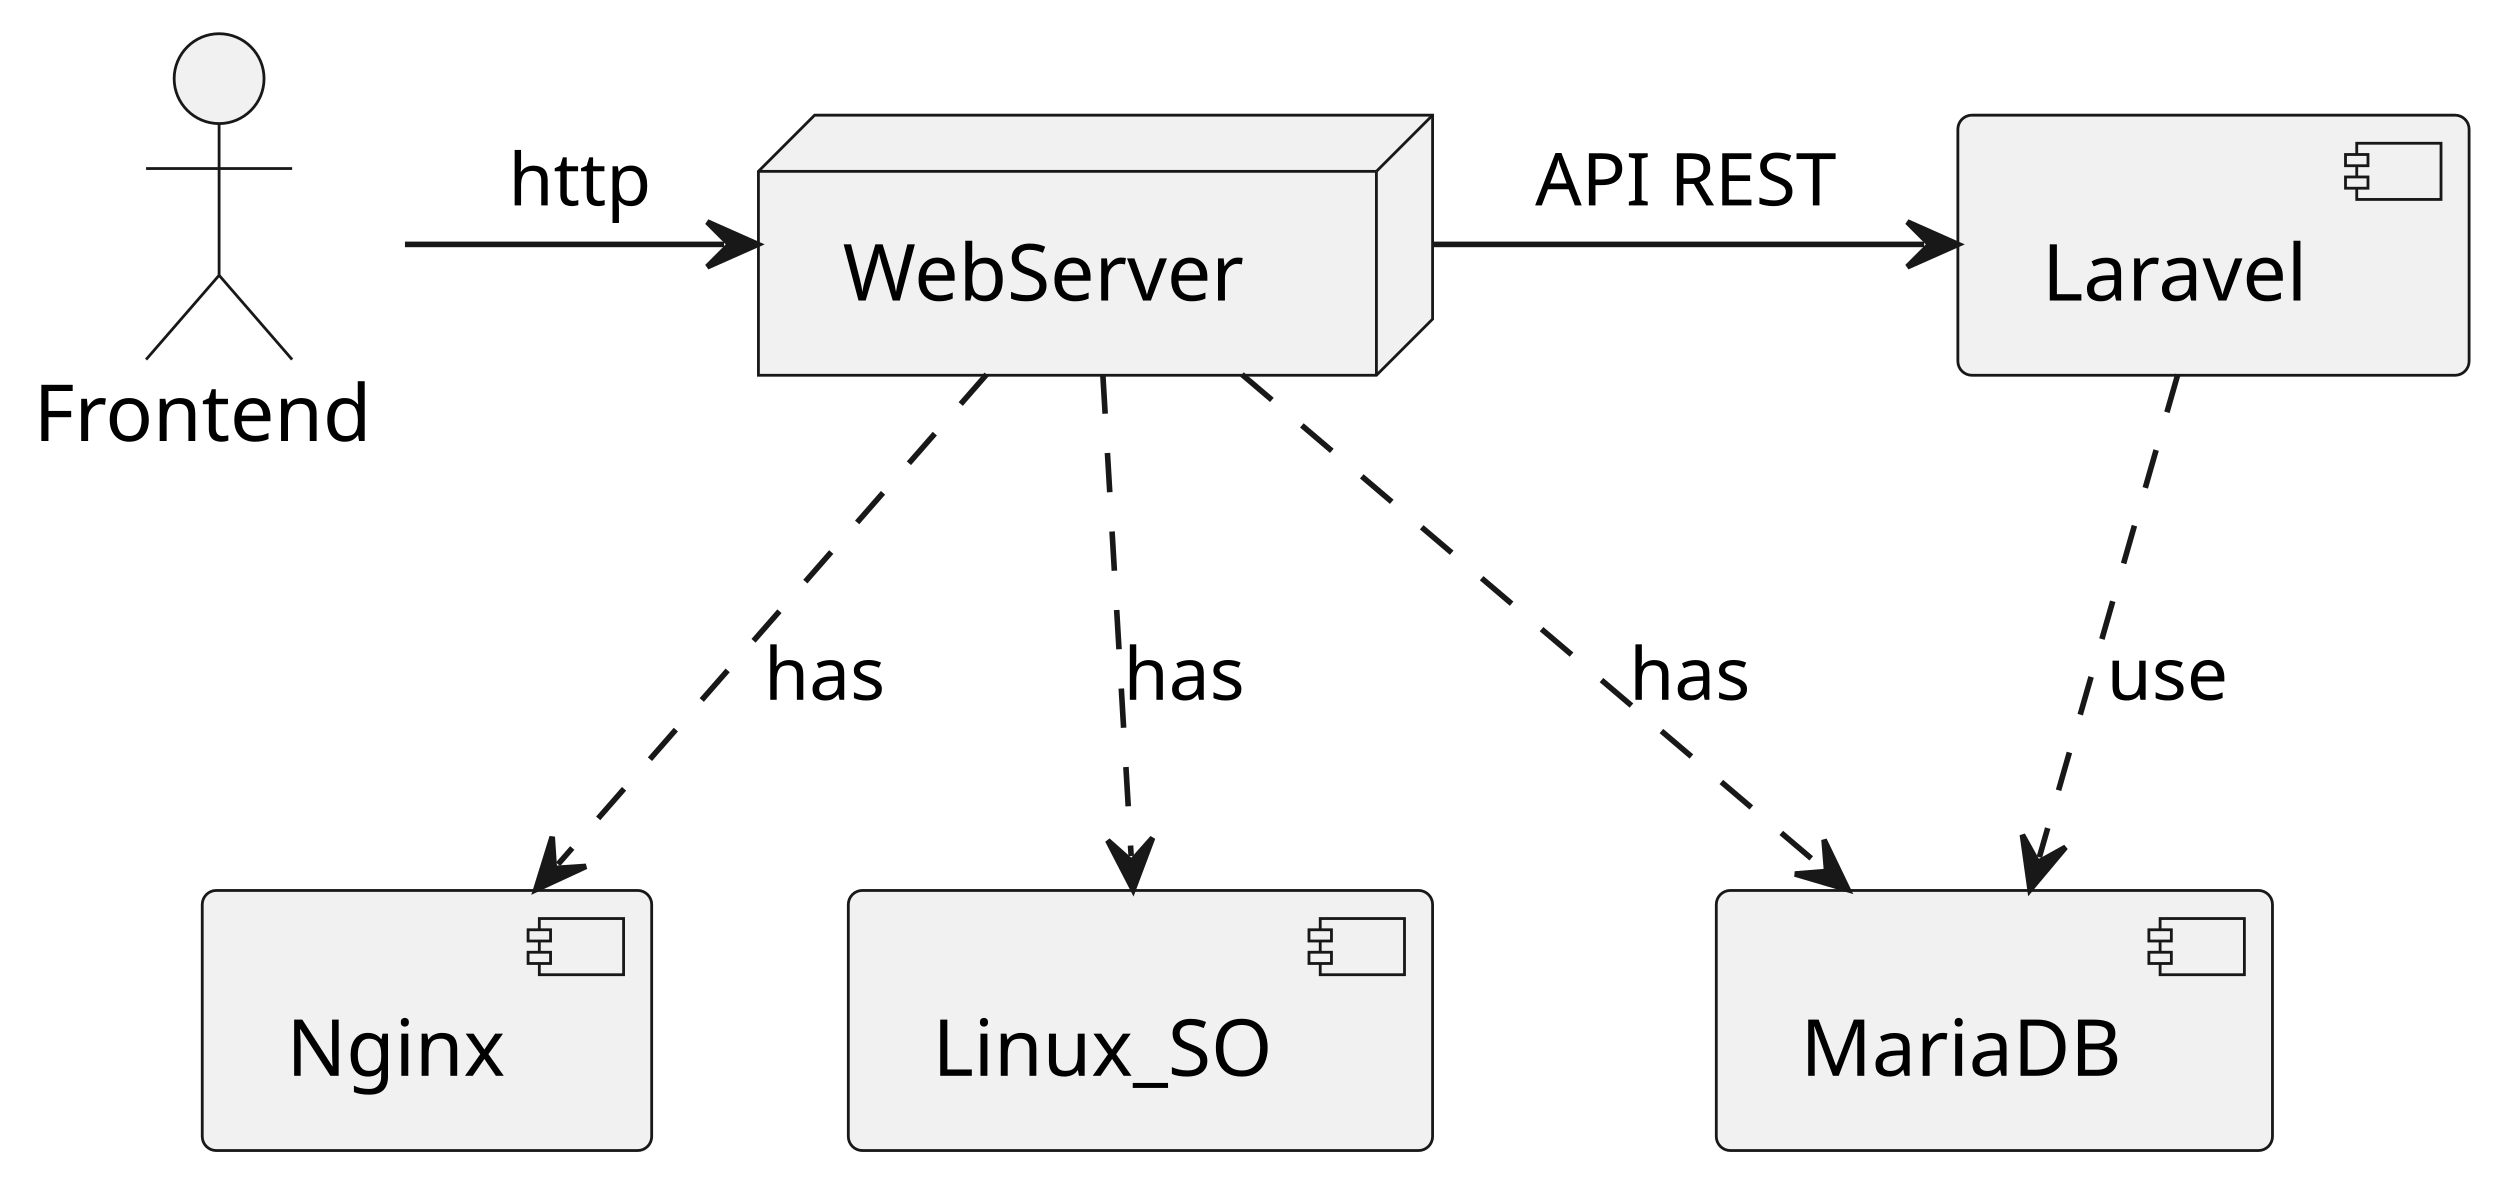
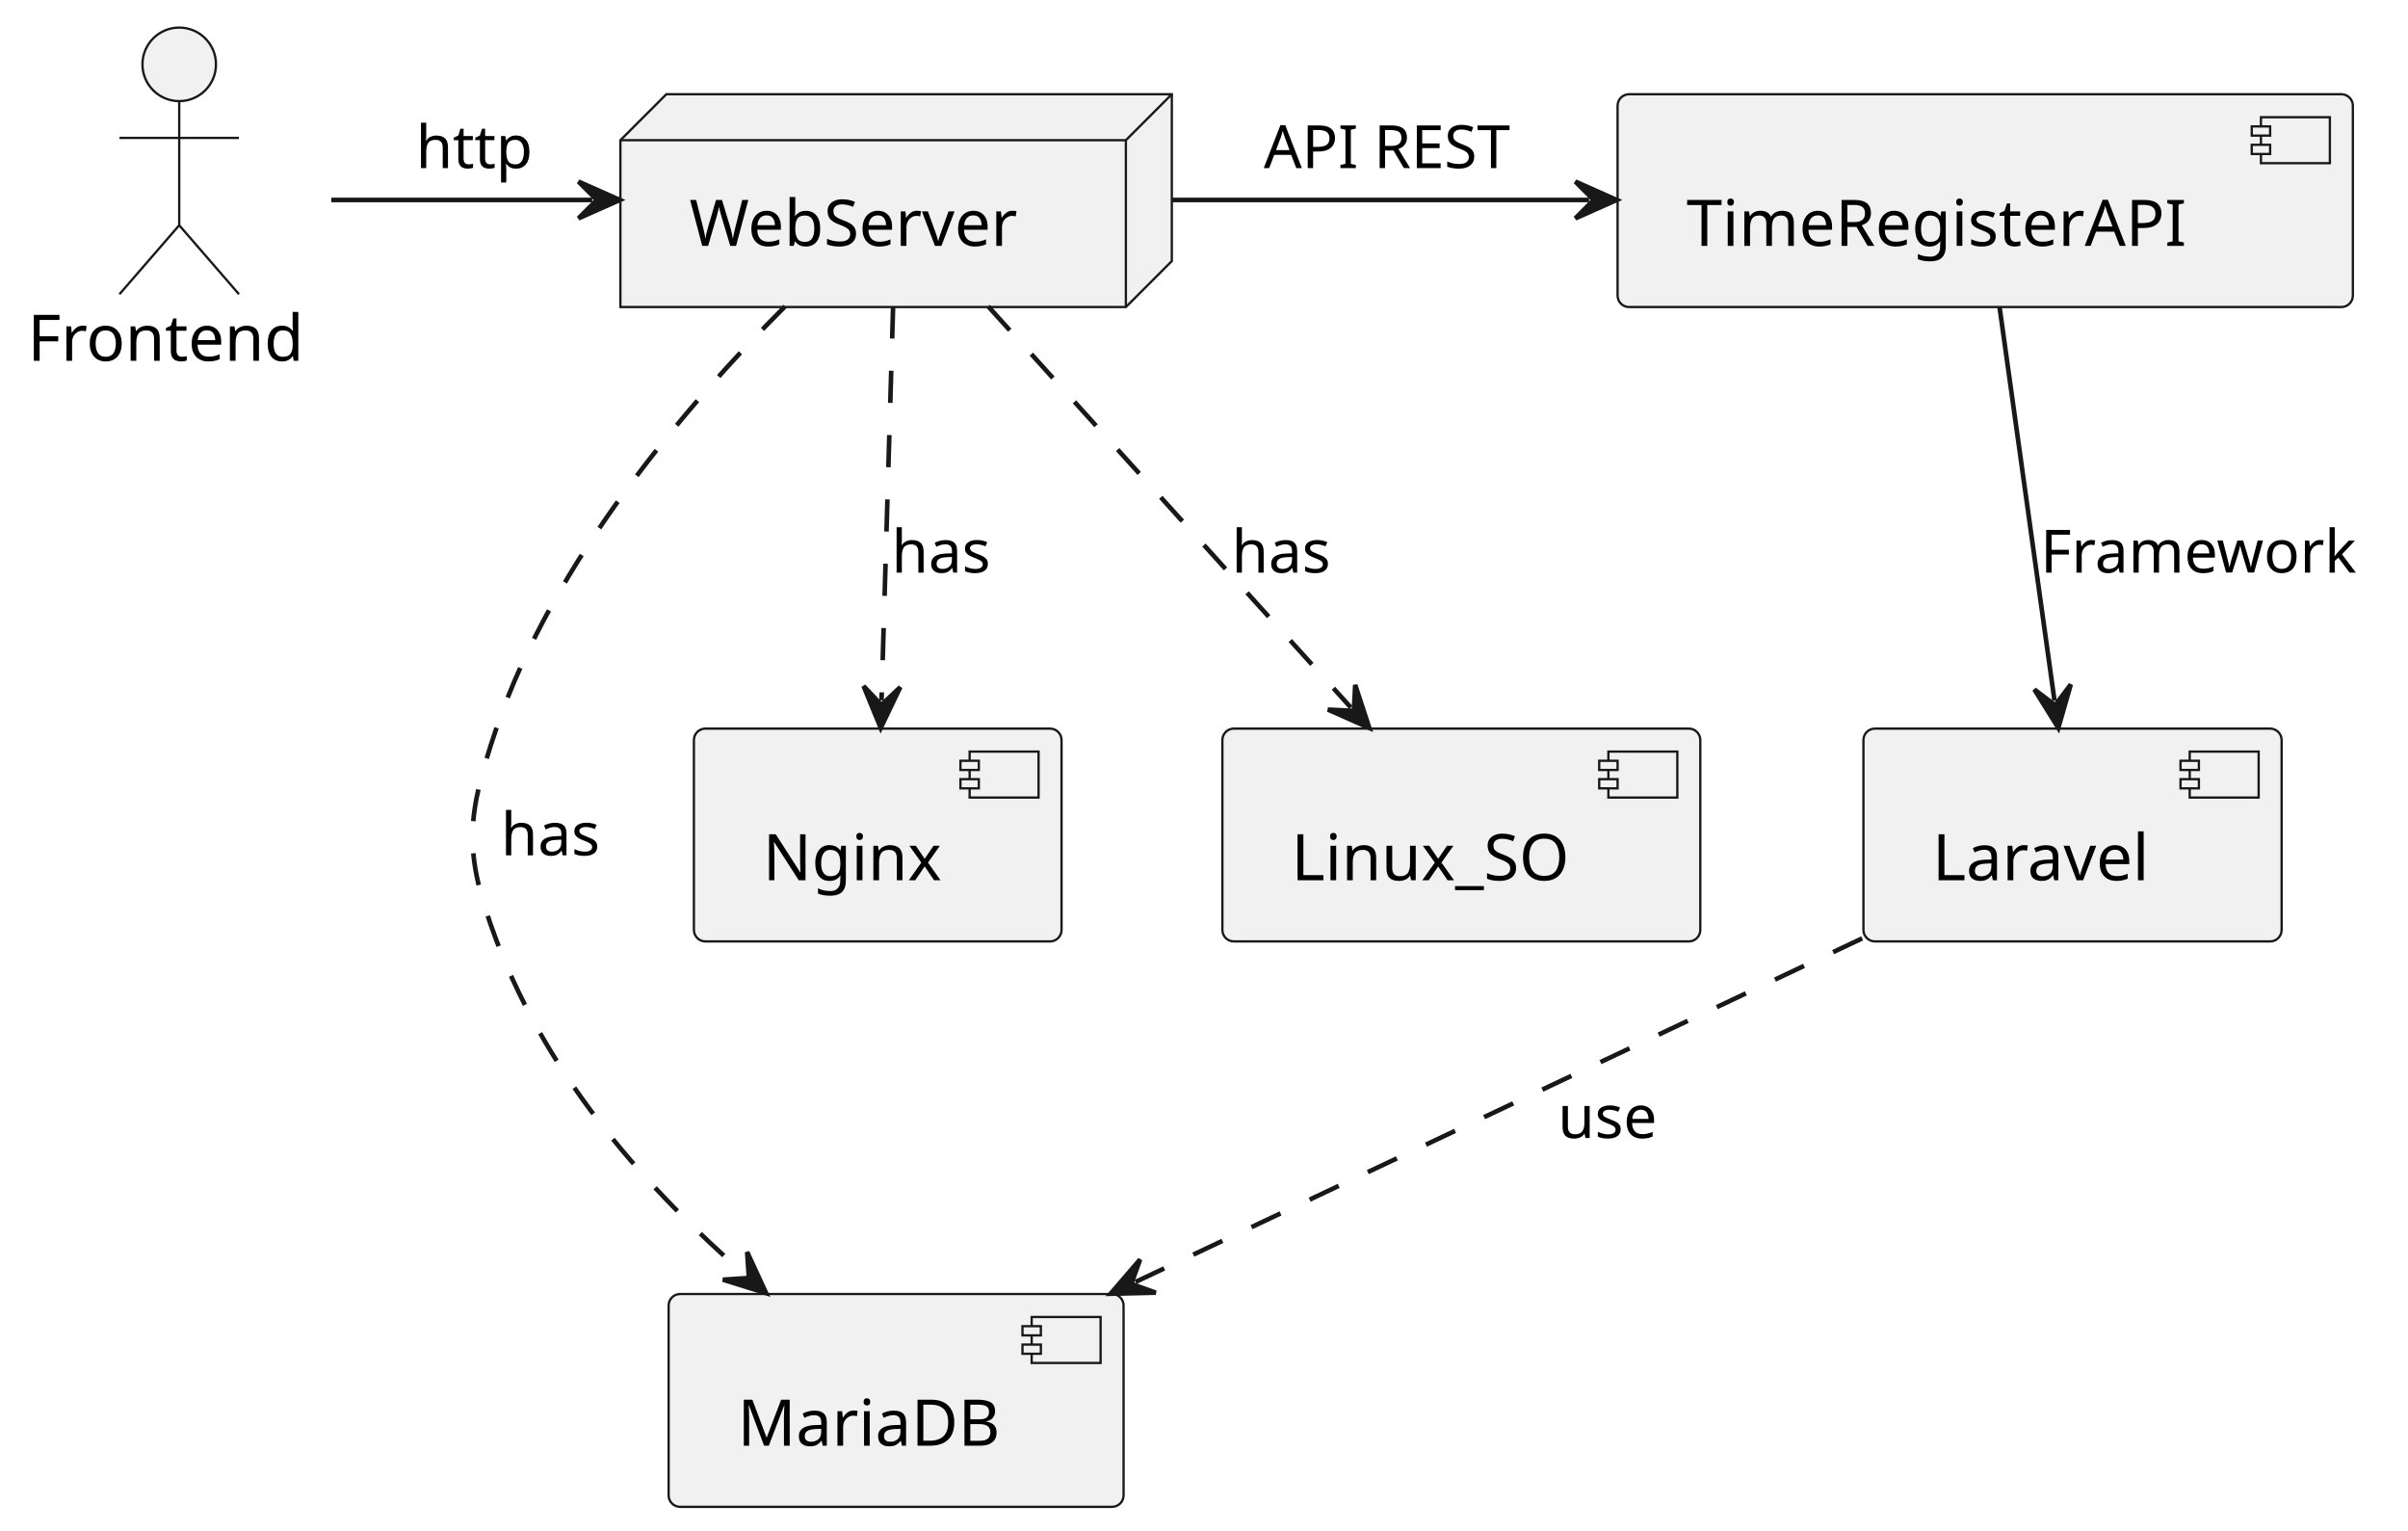
- <svg xmlns="http://www.w3.org/2000/svg" contentStyleType="text/css" height="210px" preserveAspectRatio="none" style="width:445px;height:210px;background:#FFFFFF;" version="1.1" viewBox="0 0 445 210" width="445px" zoomAndPan="magnify">
+ <svg xmlns="http://www.w3.org/2000/svg" contentStyleType="text/css" height="333px" preserveAspectRatio="none" style="width:524px;height:333px;background:#FFFFFF;" version="1.1" viewBox="0 0 524 333" width="524px" zoomAndPan="magnify">
  <defs />
  <g>
    <g id="elem_Frontend">
      <ellipse cx="39" cy="14" fill="#F1F1F1" rx="8" ry="8" style="stroke:#181818;stroke-width:0.5;" />
      <path d="M39,22 L39,49 M26,30 L52,30 M39,49 L26,64 M39,49 L52,64 " fill="none" style="stroke:#181818;stroke-width:0.5;" />
      <text fill="#000000" font-family="sans-serif" font-size="14" lengthAdjust="spacing" textLength="66" x="6" y="78.495">Frontend</text>
    </g>
    <g id="elem_WebServer">
      <polygon fill="#F1F1F1" points="135,30.5,145,20.5,255,20.5,255,56.797,245,66.797,135,66.797,135,30.5" style="stroke:#181818;stroke-width:0.5;" />
      <line style="stroke:#181818;stroke-width:0.5;" x1="245" x2="255" y1="30.5" y2="20.5" />
      <line style="stroke:#181818;stroke-width:0.5;" x1="135" x2="245" y1="30.5" y2="30.5" />
      <line style="stroke:#181818;stroke-width:0.5;" x1="245" x2="245" y1="30.5" y2="66.797" />
      <text fill="#000000" font-family="sans-serif" font-size="14" lengthAdjust="spacing" textLength="80" x="150" y="53.495">WebServer</text>
    </g>
+     <g id="elem_TimeRegisterAPI">
+       <rect fill="#F1F1F1" height="46.297" rx="2.5" ry="2.5" style="stroke:#181818;stroke-width:0.5;" width="160" x="352" y="20.5" />
+       <rect fill="#F1F1F1" height="10" style="stroke:#181818;stroke-width:0.5;" width="15" x="492" y="25.5" />
+       <rect fill="#F1F1F1" height="2" style="stroke:#181818;stroke-width:0.5;" width="4" x="490" y="27.5" />
+       <rect fill="#F1F1F1" height="2" style="stroke:#181818;stroke-width:0.5;" width="4" x="490" y="31.5" />
+       <text fill="#000000" font-family="sans-serif" font-size="14" lengthAdjust="spacing" textLength="120" x="367" y="53.495">TimeRegisterAPI</text>
+     </g>
    <g id="elem_Laravel">
-       <rect fill="#F1F1F1" height="46.297" rx="2.5" ry="2.5" style="stroke:#181818;stroke-width:0.5;" width="91" x="348.5" y="20.5" />
-       <rect fill="#F1F1F1" height="10" style="stroke:#181818;stroke-width:0.5;" width="15" x="419.5" y="25.5" />
-       <rect fill="#F1F1F1" height="2" style="stroke:#181818;stroke-width:0.5;" width="4" x="417.5" y="27.5" />
-       <rect fill="#F1F1F1" height="2" style="stroke:#181818;stroke-width:0.5;" width="4" x="417.5" y="31.5" />
-       <text fill="#000000" font-family="sans-serif" font-size="14" lengthAdjust="spacing" textLength="51" x="363.5" y="53.495">Laravel</text>
+       <rect fill="#F1F1F1" height="46.297" rx="2.5" ry="2.5" style="stroke:#181818;stroke-width:0.5;" width="91" x="405.5" y="158.5" />
+       <rect fill="#F1F1F1" height="10" style="stroke:#181818;stroke-width:0.5;" width="15" x="476.5" y="163.5" />
+       <rect fill="#F1F1F1" height="2" style="stroke:#181818;stroke-width:0.5;" width="4" x="474.5" y="165.5" />
+       <rect fill="#F1F1F1" height="2" style="stroke:#181818;stroke-width:0.5;" width="4" x="474.5" y="169.5" />
+       <text fill="#000000" font-family="sans-serif" font-size="14" lengthAdjust="spacing" textLength="51" x="420.5" y="191.495">Laravel</text>
    </g>
    <g id="elem_MariaDB">
-       <rect fill="#F1F1F1" height="46.297" rx="2.5" ry="2.5" style="stroke:#181818;stroke-width:0.5;" width="99" x="305.5" y="158.5" />
-       <rect fill="#F1F1F1" height="10" style="stroke:#181818;stroke-width:0.5;" width="15" x="384.5" y="163.5" />
-       <rect fill="#F1F1F1" height="2" style="stroke:#181818;stroke-width:0.5;" width="4" x="382.5" y="165.5" />
-       <rect fill="#F1F1F1" height="2" style="stroke:#181818;stroke-width:0.5;" width="4" x="382.5" y="169.5" />
-       <text fill="#000000" font-family="sans-serif" font-size="14" lengthAdjust="spacing" textLength="59" x="320.5" y="191.495">MariaDB</text>
+       <rect fill="#F1F1F1" height="46.297" rx="2.5" ry="2.5" style="stroke:#181818;stroke-width:0.5;" width="99" x="145.5" y="281.5" />
+       <rect fill="#F1F1F1" height="10" style="stroke:#181818;stroke-width:0.5;" width="15" x="224.5" y="286.5" />
+       <rect fill="#F1F1F1" height="2" style="stroke:#181818;stroke-width:0.5;" width="4" x="222.5" y="288.5" />
+       <rect fill="#F1F1F1" height="2" style="stroke:#181818;stroke-width:0.5;" width="4" x="222.5" y="292.5" />
+       <text fill="#000000" font-family="sans-serif" font-size="14" lengthAdjust="spacing" textLength="59" x="160.5" y="314.495">MariaDB</text>
    </g>
    <g id="elem_Nginx">
-       <rect fill="#F1F1F1" height="46.297" rx="2.5" ry="2.5" style="stroke:#181818;stroke-width:0.5;" width="80" x="36" y="158.5" />
-       <rect fill="#F1F1F1" height="10" style="stroke:#181818;stroke-width:0.5;" width="15" x="96" y="163.5" />
-       <rect fill="#F1F1F1" height="2" style="stroke:#181818;stroke-width:0.5;" width="4" x="94" y="165.5" />
-       <rect fill="#F1F1F1" height="2" style="stroke:#181818;stroke-width:0.5;" width="4" x="94" y="169.5" />
-       <text fill="#000000" font-family="sans-serif" font-size="14" lengthAdjust="spacing" textLength="40" x="51" y="191.495">Nginx</text>
+       <rect fill="#F1F1F1" height="46.297" rx="2.5" ry="2.5" style="stroke:#181818;stroke-width:0.5;" width="80" x="151" y="158.5" />
+       <rect fill="#F1F1F1" height="10" style="stroke:#181818;stroke-width:0.5;" width="15" x="211" y="163.5" />
+       <rect fill="#F1F1F1" height="2" style="stroke:#181818;stroke-width:0.5;" width="4" x="209" y="165.5" />
+       <rect fill="#F1F1F1" height="2" style="stroke:#181818;stroke-width:0.5;" width="4" x="209" y="169.5" />
+       <text fill="#000000" font-family="sans-serif" font-size="14" lengthAdjust="spacing" textLength="40" x="166" y="191.495">Nginx</text>
    </g>
    <g id="elem_Linux_SO">
-       <rect fill="#F1F1F1" height="46.297" rx="2.5" ry="2.5" style="stroke:#181818;stroke-width:0.5;" width="104" x="151" y="158.5" />
-       <rect fill="#F1F1F1" height="10" style="stroke:#181818;stroke-width:0.5;" width="15" x="235" y="163.5" />
-       <rect fill="#F1F1F1" height="2" style="stroke:#181818;stroke-width:0.5;" width="4" x="233" y="165.5" />
-       <rect fill="#F1F1F1" height="2" style="stroke:#181818;stroke-width:0.5;" width="4" x="233" y="169.5" />
-       <text fill="#000000" font-family="sans-serif" font-size="14" lengthAdjust="spacing" textLength="64" x="166" y="191.495">Linux_SO</text>
+       <rect fill="#F1F1F1" height="46.297" rx="2.5" ry="2.5" style="stroke:#181818;stroke-width:0.5;" width="104" x="266" y="158.5" />
+       <rect fill="#F1F1F1" height="10" style="stroke:#181818;stroke-width:0.5;" width="15" x="350" y="163.5" />
+       <rect fill="#F1F1F1" height="2" style="stroke:#181818;stroke-width:0.5;" width="4" x="348" y="165.5" />
+       <rect fill="#F1F1F1" height="2" style="stroke:#181818;stroke-width:0.5;" width="4" x="348" y="169.5" />
+       <text fill="#000000" font-family="sans-serif" font-size="14" lengthAdjust="spacing" textLength="64" x="281" y="191.495">Linux_SO</text>
    </g>
    <g id="link_Frontend_WebServer">
      <path d="M72.084,43.5 C90.329,43.5 107.548,43.5 128.882,43.5 " fill="none" id="Frontend-to-WebServer" style="stroke:#181818;stroke-width:1.0;" />
      <polygon fill="#181818" points="134.882,43.5,125.882,39.5,129.882,43.5,125.882,47.5,134.882,43.5" style="stroke:#181818;stroke-width:1.0;" />
      <text fill="#000000" font-family="sans-serif" font-size="13" lengthAdjust="spacing" textLength="26" x="90.5" y="36.567">http</text>
    </g>
-     <g id="link_WebServer_Laravel">
-       <path d="M255.247,43.5 C285.218,43.5 314.849,43.5 342.499,43.5 " fill="none" id="WebServer-to-Laravel" style="stroke:#181818;stroke-width:1.0;" />
-       <polygon fill="#181818" points="348.499,43.5,339.499,39.5,343.499,43.5,339.499,47.5,348.499,43.5" style="stroke:#181818;stroke-width:1.0;" />
-       <text fill="#000000" font-family="sans-serif" font-size="13" lengthAdjust="spacing" textLength="57" x="273.25" y="36.567">API REST</text>
+     <g id="link_WebServer_TimeRegisterAPI">
+       <path d="M255.111,43.5 C284.459,43.5 314.175,43.5 345.81,43.5 " fill="none" id="WebServer-to-TimeRegisterAPI" style="stroke:#181818;stroke-width:1.0;" />
+       <polygon fill="#181818" points="351.81,43.5,342.81,39.5,346.81,43.5,342.81,47.5,351.81,43.5" style="stroke:#181818;stroke-width:1.0;" />
+       <text fill="#000000" font-family="sans-serif" font-size="13" lengthAdjust="spacing" textLength="57" x="275" y="36.567">API REST</text>
+     </g>
+     <g id="link_TimeRegisterAPI_Laravel">
+       <path d="M435.095,66.653 C438.628,91.943 443.544,127.128 447.076,152.414 " fill="none" id="TimeRegisterAPI-to-Laravel" style="stroke:#181818;stroke-width:1.0;" />
+       <polygon fill="#181818" points="447.906,158.356,450.623,148.889,447.214,153.404,442.699,149.996,447.906,158.356" style="stroke:#181818;stroke-width:1.0;" />
+       <text fill="#000000" font-family="sans-serif" font-size="13" lengthAdjust="spacing" textLength="72" x="444" y="124.567">Framework</text>
    </g>
    <g id="link_Laravel_MariaDB">
-       <path d="M387.647,66.653 C380.395,91.943 370.255,127.302 363.004,152.589 " fill="none" id="Laravel-to-MariaDB" style="stroke:#181818;stroke-width:1.0;stroke-dasharray:7.0,7.0;" />
-       <polygon fill="#181818" points="361.35,158.356,367.676,150.807,362.728,153.55,359.986,148.602,361.35,158.356" style="stroke:#181818;stroke-width:1.0;" />
-       <text fill="#000000" font-family="sans-serif" font-size="13" lengthAdjust="spacing" textLength="23" x="375" y="124.567">use</text>
+       <path d="M405.232,204.132 C359.067,225.953 293.577,256.907 247.093,278.878 " fill="none" id="Laravel-to-MariaDB" style="stroke:#181818;stroke-width:1.0;stroke-dasharray:7.0,7.0;" />
+       <polygon fill="#181818" points="241.668,281.442,251.514,281.212,246.189,279.305,248.096,273.98,241.668,281.442" style="stroke:#181818;stroke-width:1.0;" />
+       <text fill="#000000" font-family="sans-serif" font-size="13" lengthAdjust="spacing" textLength="23" x="339" y="247.567">use</text>
    </g>
    <g id="link_WebServer_Nginx">
-       <path d="M175.616,66.653 C153.487,91.943 121.452,128.554 99.327,153.84 " fill="none" id="WebServer-to-Nginx" style="stroke:#181818;stroke-width:1.0;stroke-dasharray:7.0,7.0;" />
-       <polygon fill="#181818" points="95.376,158.356,104.313,154.217,98.668,154.593,98.292,148.949,95.376,158.356" style="stroke:#181818;stroke-width:1.0;" />
-       <text fill="#000000" font-family="sans-serif" font-size="13" lengthAdjust="spacing" textLength="23" x="136" y="124.567">has</text>
+       <path d="M194.348,66.653 C193.605,91.943 192.571,127.073 191.827,152.359 " fill="none" id="WebServer-to-Nginx" style="stroke:#181818;stroke-width:1.0;stroke-dasharray:7.0,7.0;" />
+       <polygon fill="#181818" points="191.651,158.356,195.914,149.477,191.798,153.358,187.917,149.242,191.651,158.356" style="stroke:#181818;stroke-width:1.0;" />
+       <text fill="#000000" font-family="sans-serif" font-size="13" lengthAdjust="spacing" textLength="23" x="194" y="124.567">has</text>
    </g>
    <g id="link_WebServer_Linux_SO">
-       <path d="M196.303,66.653 C197.791,91.943 199.858,127.08 201.345,152.366 " fill="none" id="WebServer-to-Linux_SO" style="stroke:#181818;stroke-width:1.0;stroke-dasharray:7.0,7.0;" />
-       <polygon fill="#181818" points="201.697,158.356,205.162,149.137,201.404,153.365,197.175,149.606,201.697,158.356" style="stroke:#181818;stroke-width:1.0;" />
-       <text fill="#000000" font-family="sans-serif" font-size="13" lengthAdjust="spacing" textLength="23" x="200" y="124.567">has</text>
+       <path d="M215.036,66.653 C237.908,91.943 271.079,128.62 293.948,153.906 " fill="none" id="WebServer-to-Linux_SO" style="stroke:#181818;stroke-width:1.0;stroke-dasharray:7.0,7.0;" />
+       <polygon fill="#181818" points="297.973,158.356,294.903,148.998,294.619,154.648,288.969,154.364,297.973,158.356" style="stroke:#181818;stroke-width:1.0;" />
+       <text fill="#000000" font-family="sans-serif" font-size="13" lengthAdjust="spacing" textLength="23" x="268" y="124.567">has</text>
    </g>
    <g id="link_WebServer_MariaDB">
-       <path d="M221.063,66.653 C250.816,91.943 294.628,129.184 324.376,154.47 " fill="none" id="WebServer-to-MariaDB" style="stroke:#181818;stroke-width:1.0;stroke-dasharray:7.0,7.0;" />
-       <polygon fill="#181818" points="328.948,158.356,324.681,149.479,325.138,155.118,319.5,155.575,328.948,158.356" style="stroke:#181818;stroke-width:1.0;" />
-       <text fill="#000000" font-family="sans-serif" font-size="13" lengthAdjust="spacing" textLength="23" x="290" y="124.567">has</text>
+       <path d="M170.829,66.661 C149.643,87.862 120.356,121.942 108,158.5 C101.454,177.868 100.789,185.37 108,204.5 C119.703,235.545 141.549,259.225 162.207,277.355 " fill="none" id="WebServer-to-MariaDB" style="stroke:#181818;stroke-width:1.0;stroke-dasharray:7.0,7.0;" />
+       <polygon fill="#181818" points="166.716,281.313,162.59,272.37,162.958,278.015,157.313,278.383,166.716,281.313" style="stroke:#181818;stroke-width:1.0;" />
+       <text fill="#000000" font-family="sans-serif" font-size="13" lengthAdjust="spacing" textLength="23" x="109" y="186.067">has</text>
    </g>
  </g>
</svg>
